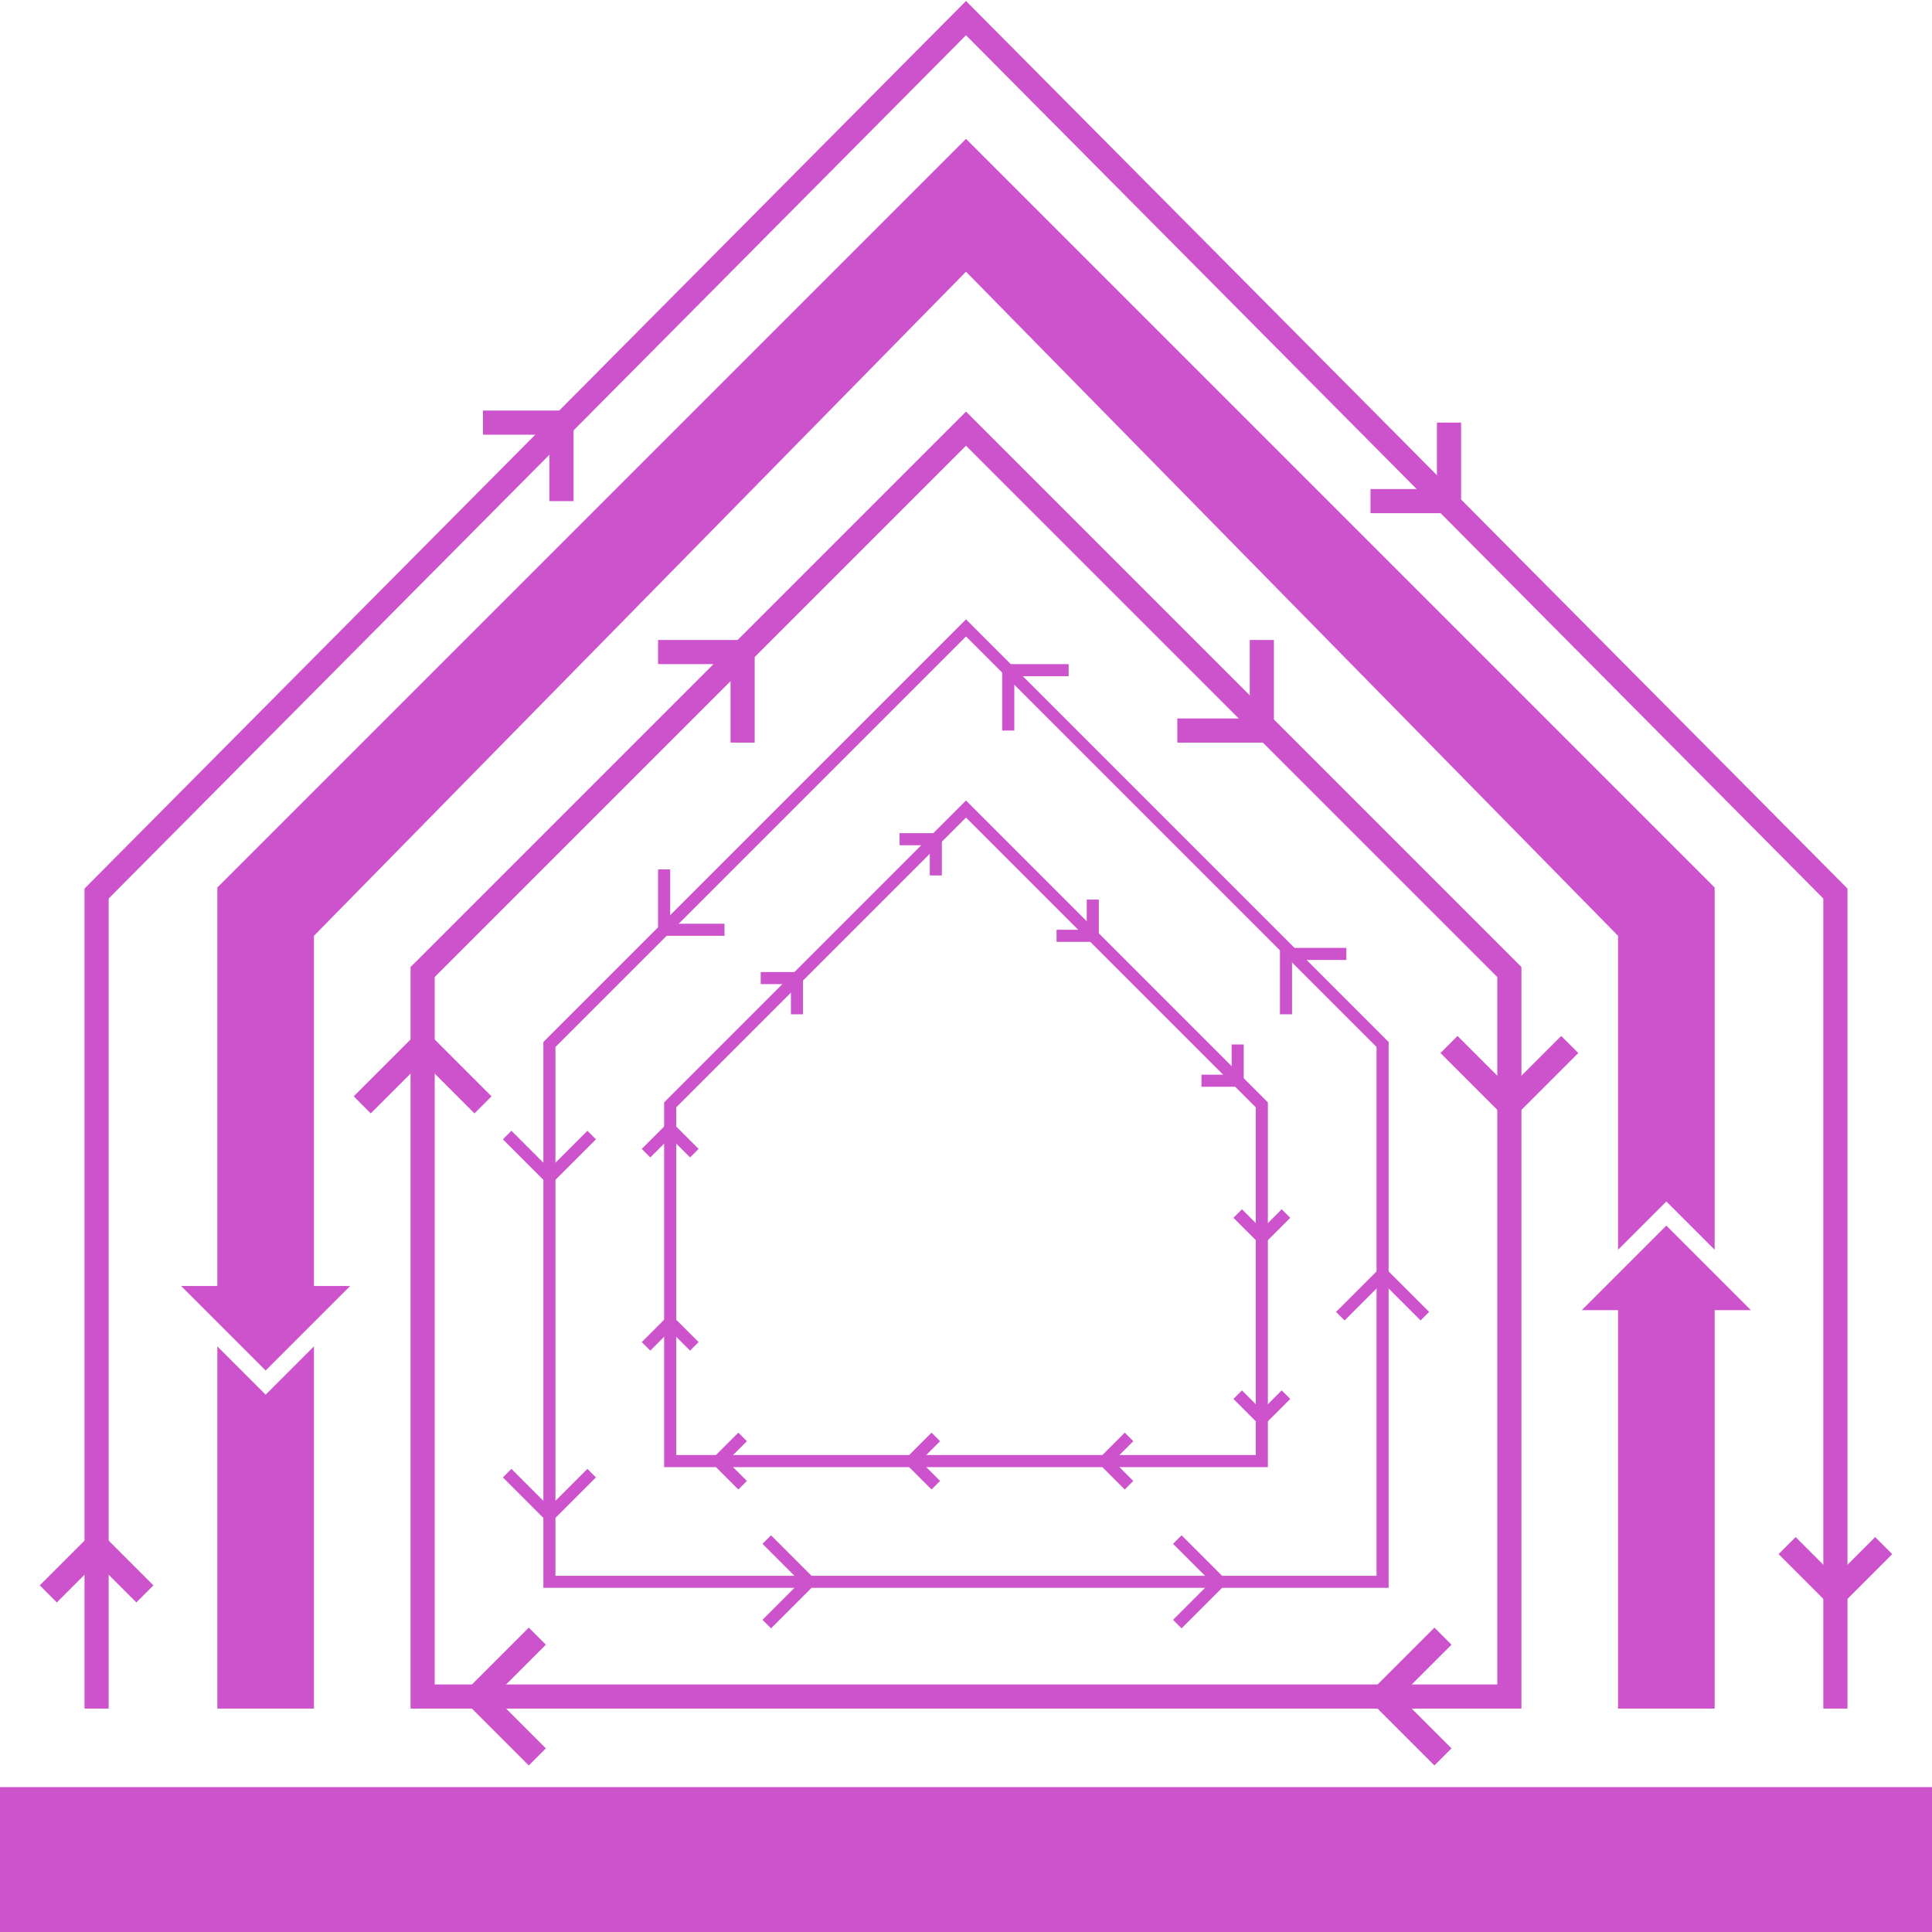
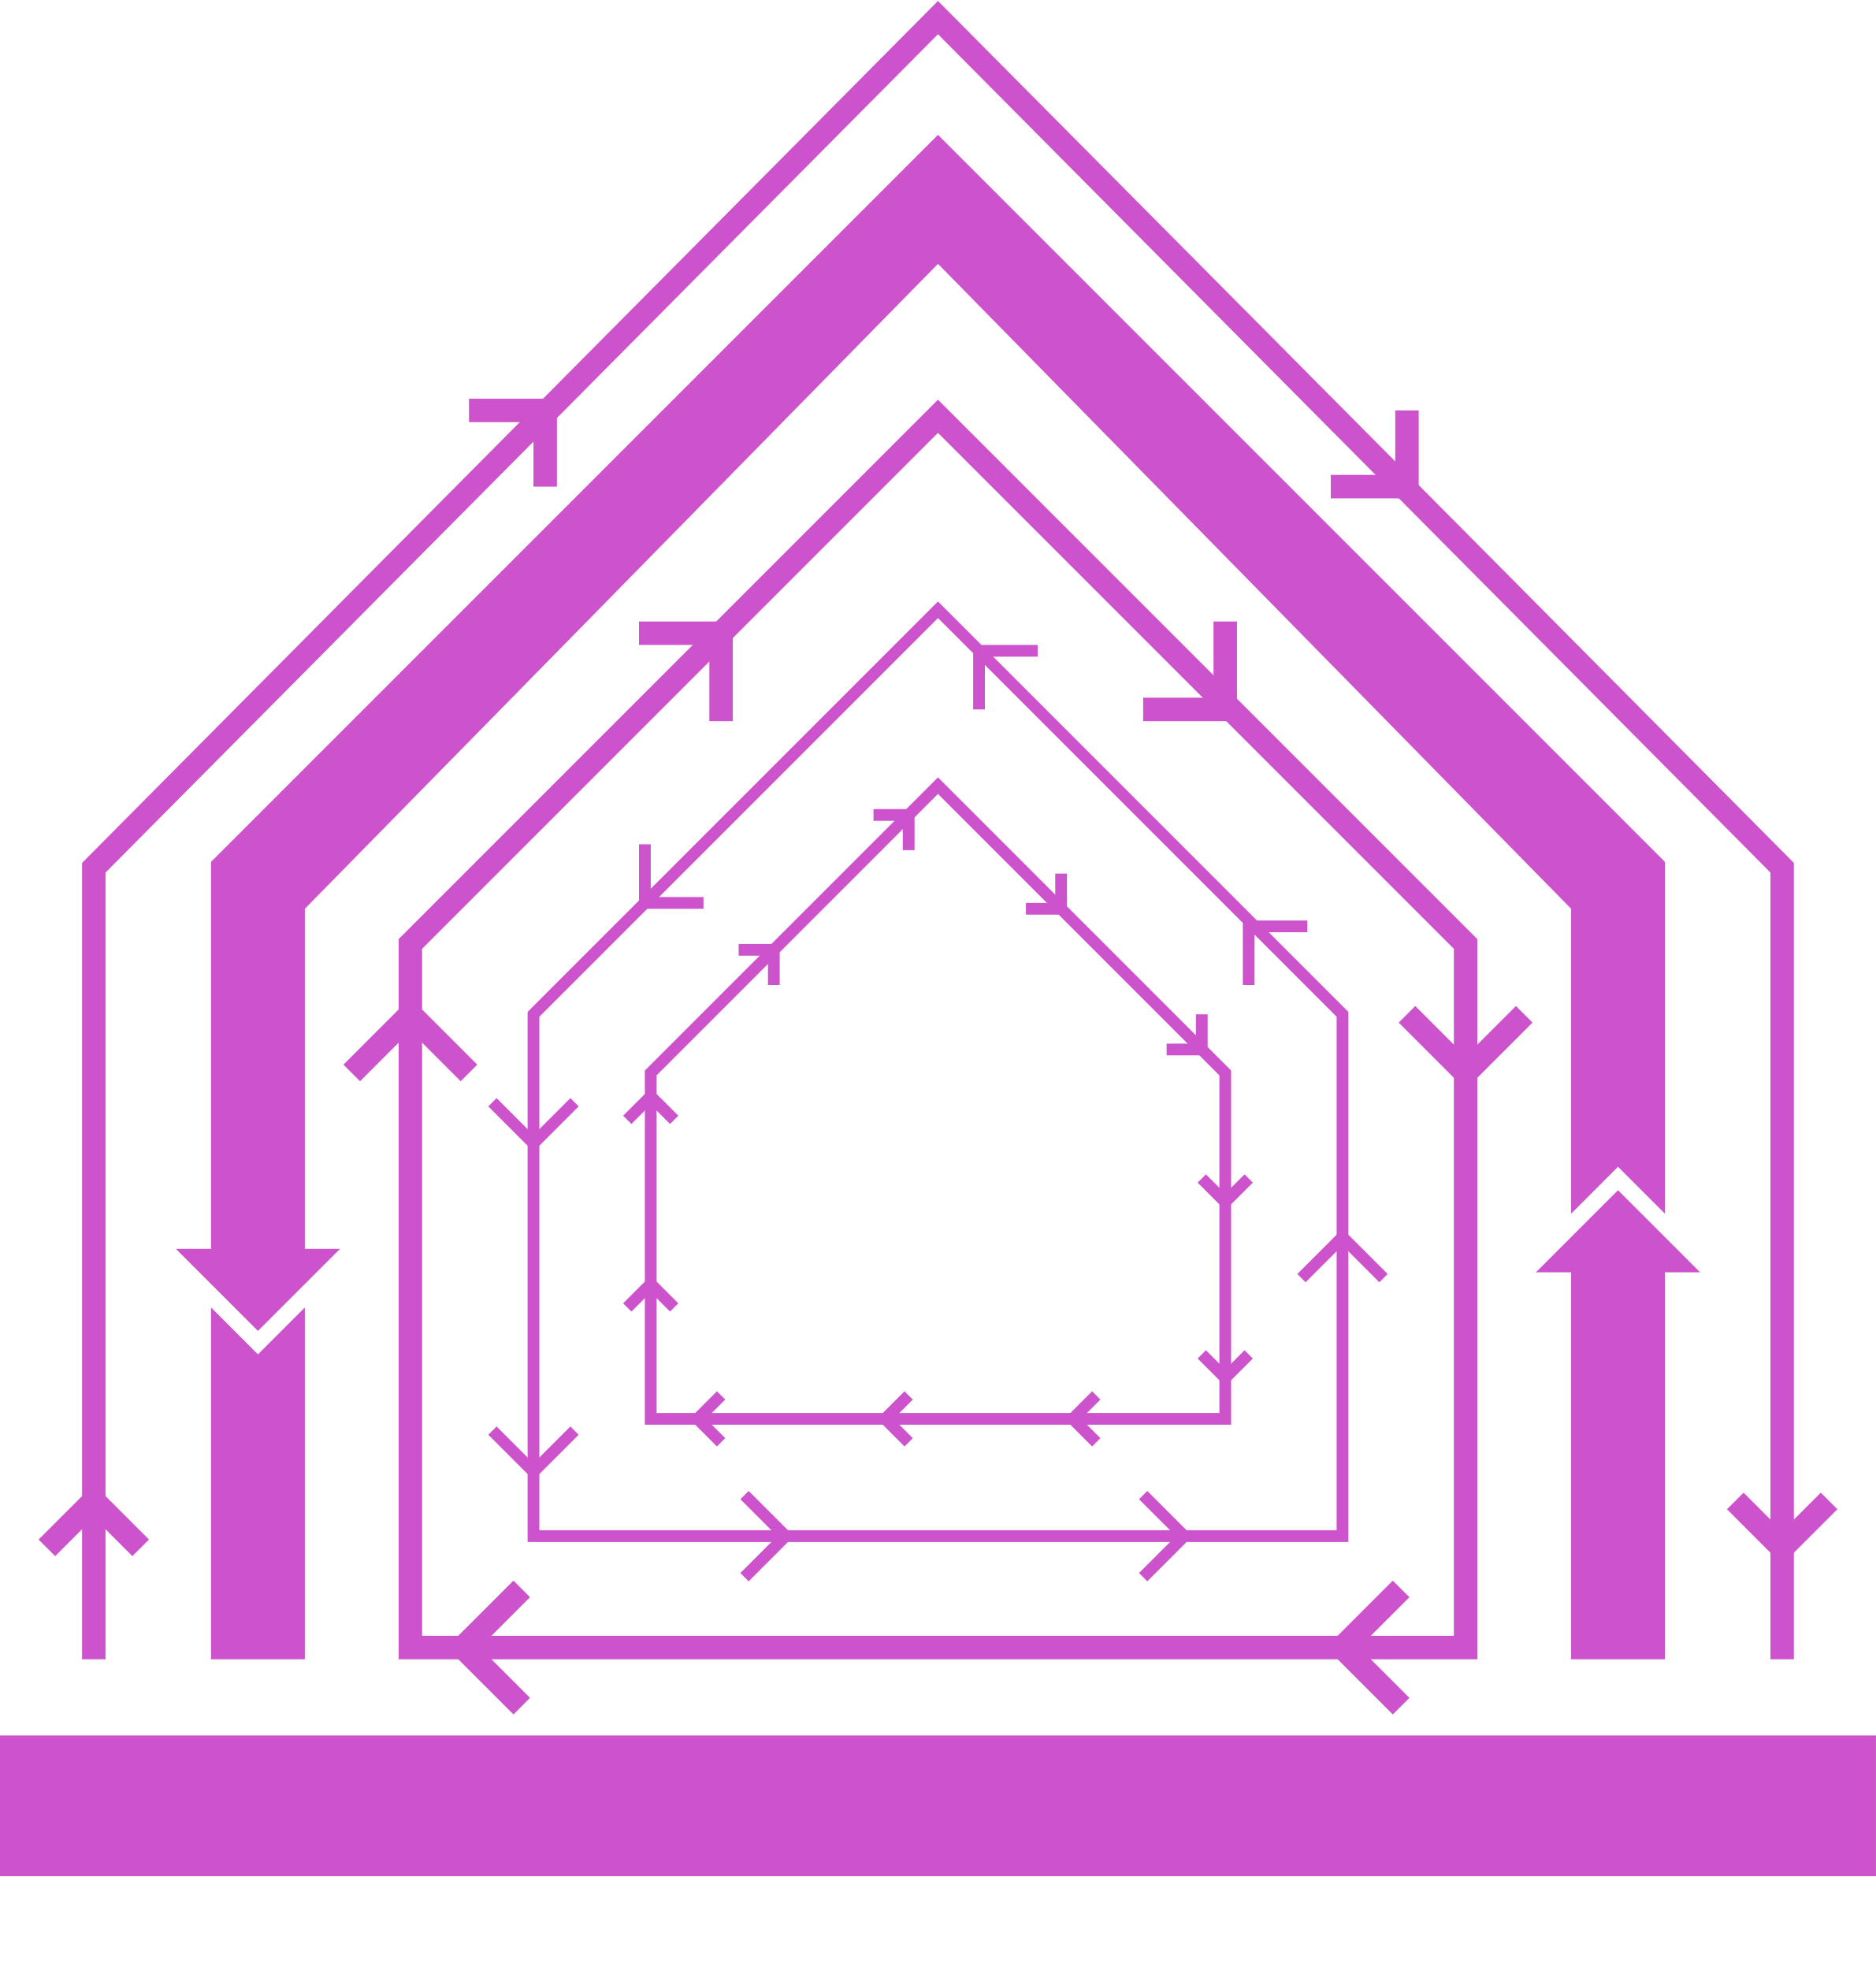
- <svg xmlns="http://www.w3.org/2000/svg" viewBox="0 0 320 320">
+ <svg xmlns="http://www.w3.org/2000/svg" viewBox="0 0 320 336">
  <style>
    polyline, polygon {
      fill: none;
      stroke: #cc53cc;
    }
    path, rect {
      fill: #cc53cc;
    }
    #stuff, #space-plan {
      stroke-width: 2;
    }
    #services, #skin {
      stroke-width: 4;
    }
  </style>
  <g id="stuff">
    <polygon points="111 242 111 183 160 134 209 183 209 242" />
    <polyline points="123 238 119 242 123 246" />
    <polyline points="155 238 151 242 155 246" />
    <polyline points="187 238 183 242 187 246" />
    <polyline points="205 231 209 235 213 231" />
    <polyline points="205 201 209 205 213 201" />
    <polyline points="107 223 111 219 115 223" />
    <polyline points="107 191 111 187 115 191" />
    <polyline points="126 162 132 162 132 168" />
    <polyline points="149 139 155 139 155 145" />
    <polyline points="181 149 181 155 175 155" />
    <polyline points="205 173 205 179 199 179" />
  </g>
  <g id="space-plan">
    <polygon points="91 262 91 173 160 104 229 173 229 262" />
    <polyline points="127 255 134 262 127 269" />
    <polyline points="195 255 202 262 195 269" />
    <polyline points="222 218 229 211 236 218" />
    <polyline points="223 158 213 158 213 168" />
    <polyline points="110 144 110 154 120 154" />
    <polyline points="177 111 167 111 167 121" />
    <polyline points="84 188 91 195 98 188" />
    <polyline points="84 244 91 251 98 244" />
  </g>
  <g id="services">
    <polygon points="70 281 70 161 160 71 250 161 250 281" />
    <polyline points="109 108 123 108 123 123" />
    <polyline points="89 291 79 281 89 271" />
    <polyline points="60 183 70 173 80 183" />
    <polyline points="260 173 250 183 240 173 240 173" />
    <polyline points="239 291 229 281 239 271" />
    <polyline points="195 121 209 121 209 106" />
  </g>
  <path id="structure" d="M268,217 L262,217 L276,203 L290,217 L284,217 L284,283 L268,283 L268,217 Z M52,213 L58,213 L44,227 L30,213 L36,213 L36,147 L160,23 L284,147 L284,207 L276,199 L268,207 L268,155 L160,45 L52,155 L52,213 Z M52,223 L52,283 L36,283 L36,223 L44,231 L52,223 Z" />
  <g id="skin">
    <polyline points="16 283 16 148 160 3 304 148 304 283" />
    <polyline points="8 264 16 256 24 264" />
    <polyline points="312 256 304 264 296 256" />
    <polyline points="80 70 93 70 93 83" />
    <polyline points="240 70 240 83 227 83" />
  </g>
  <rect id="site" width="320" height="24" y="296" />
</svg>
